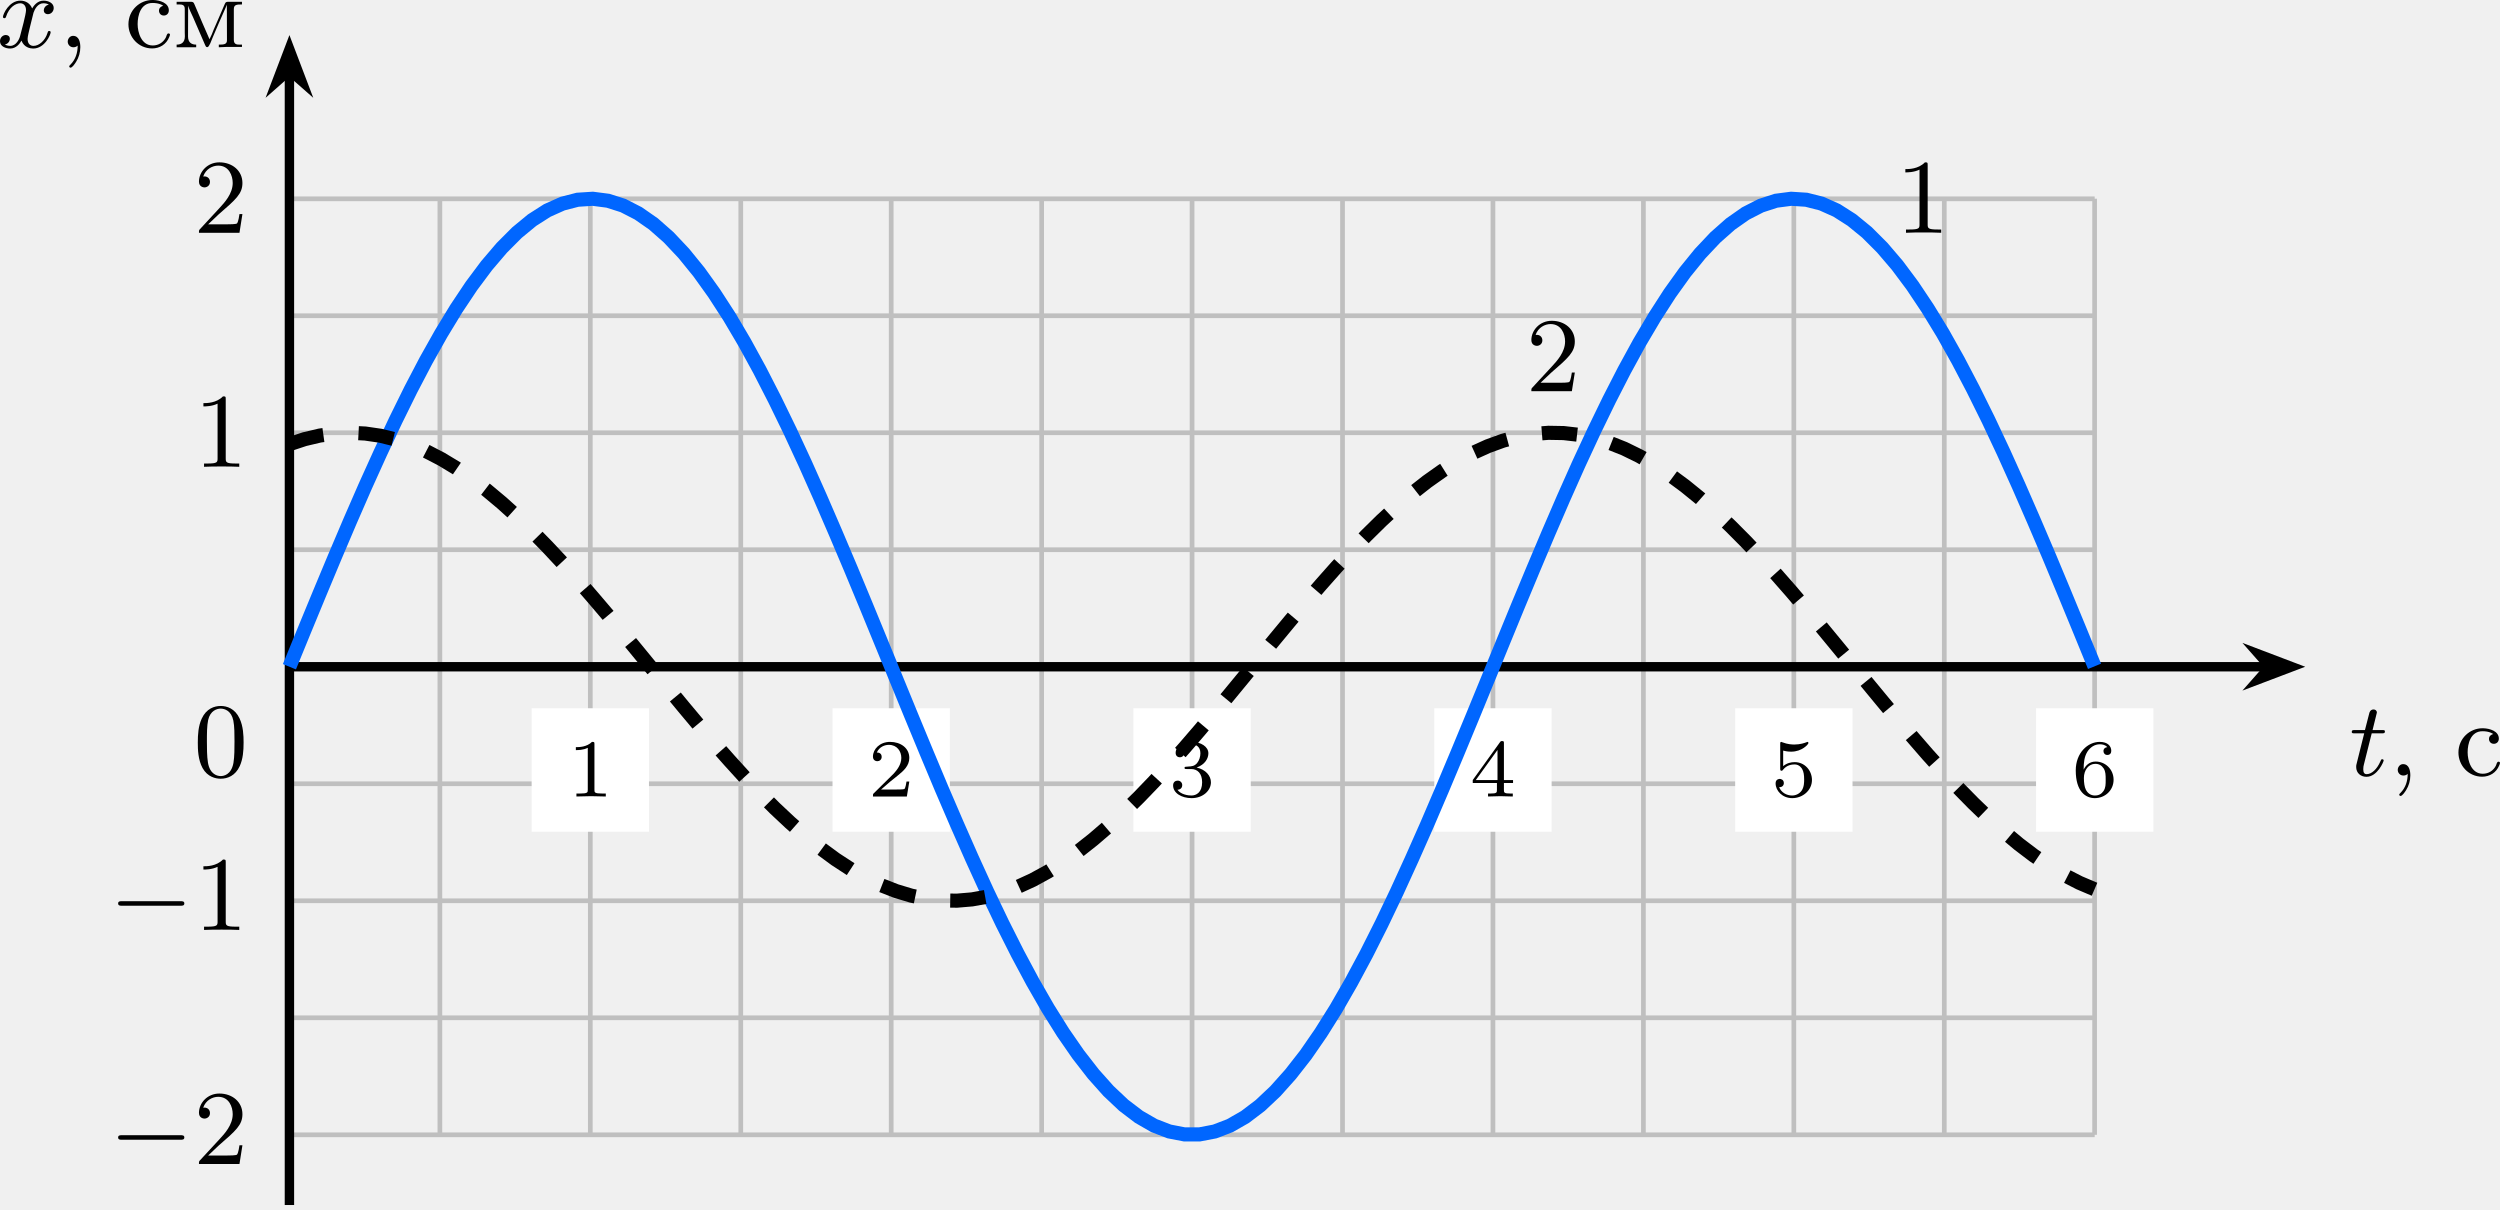
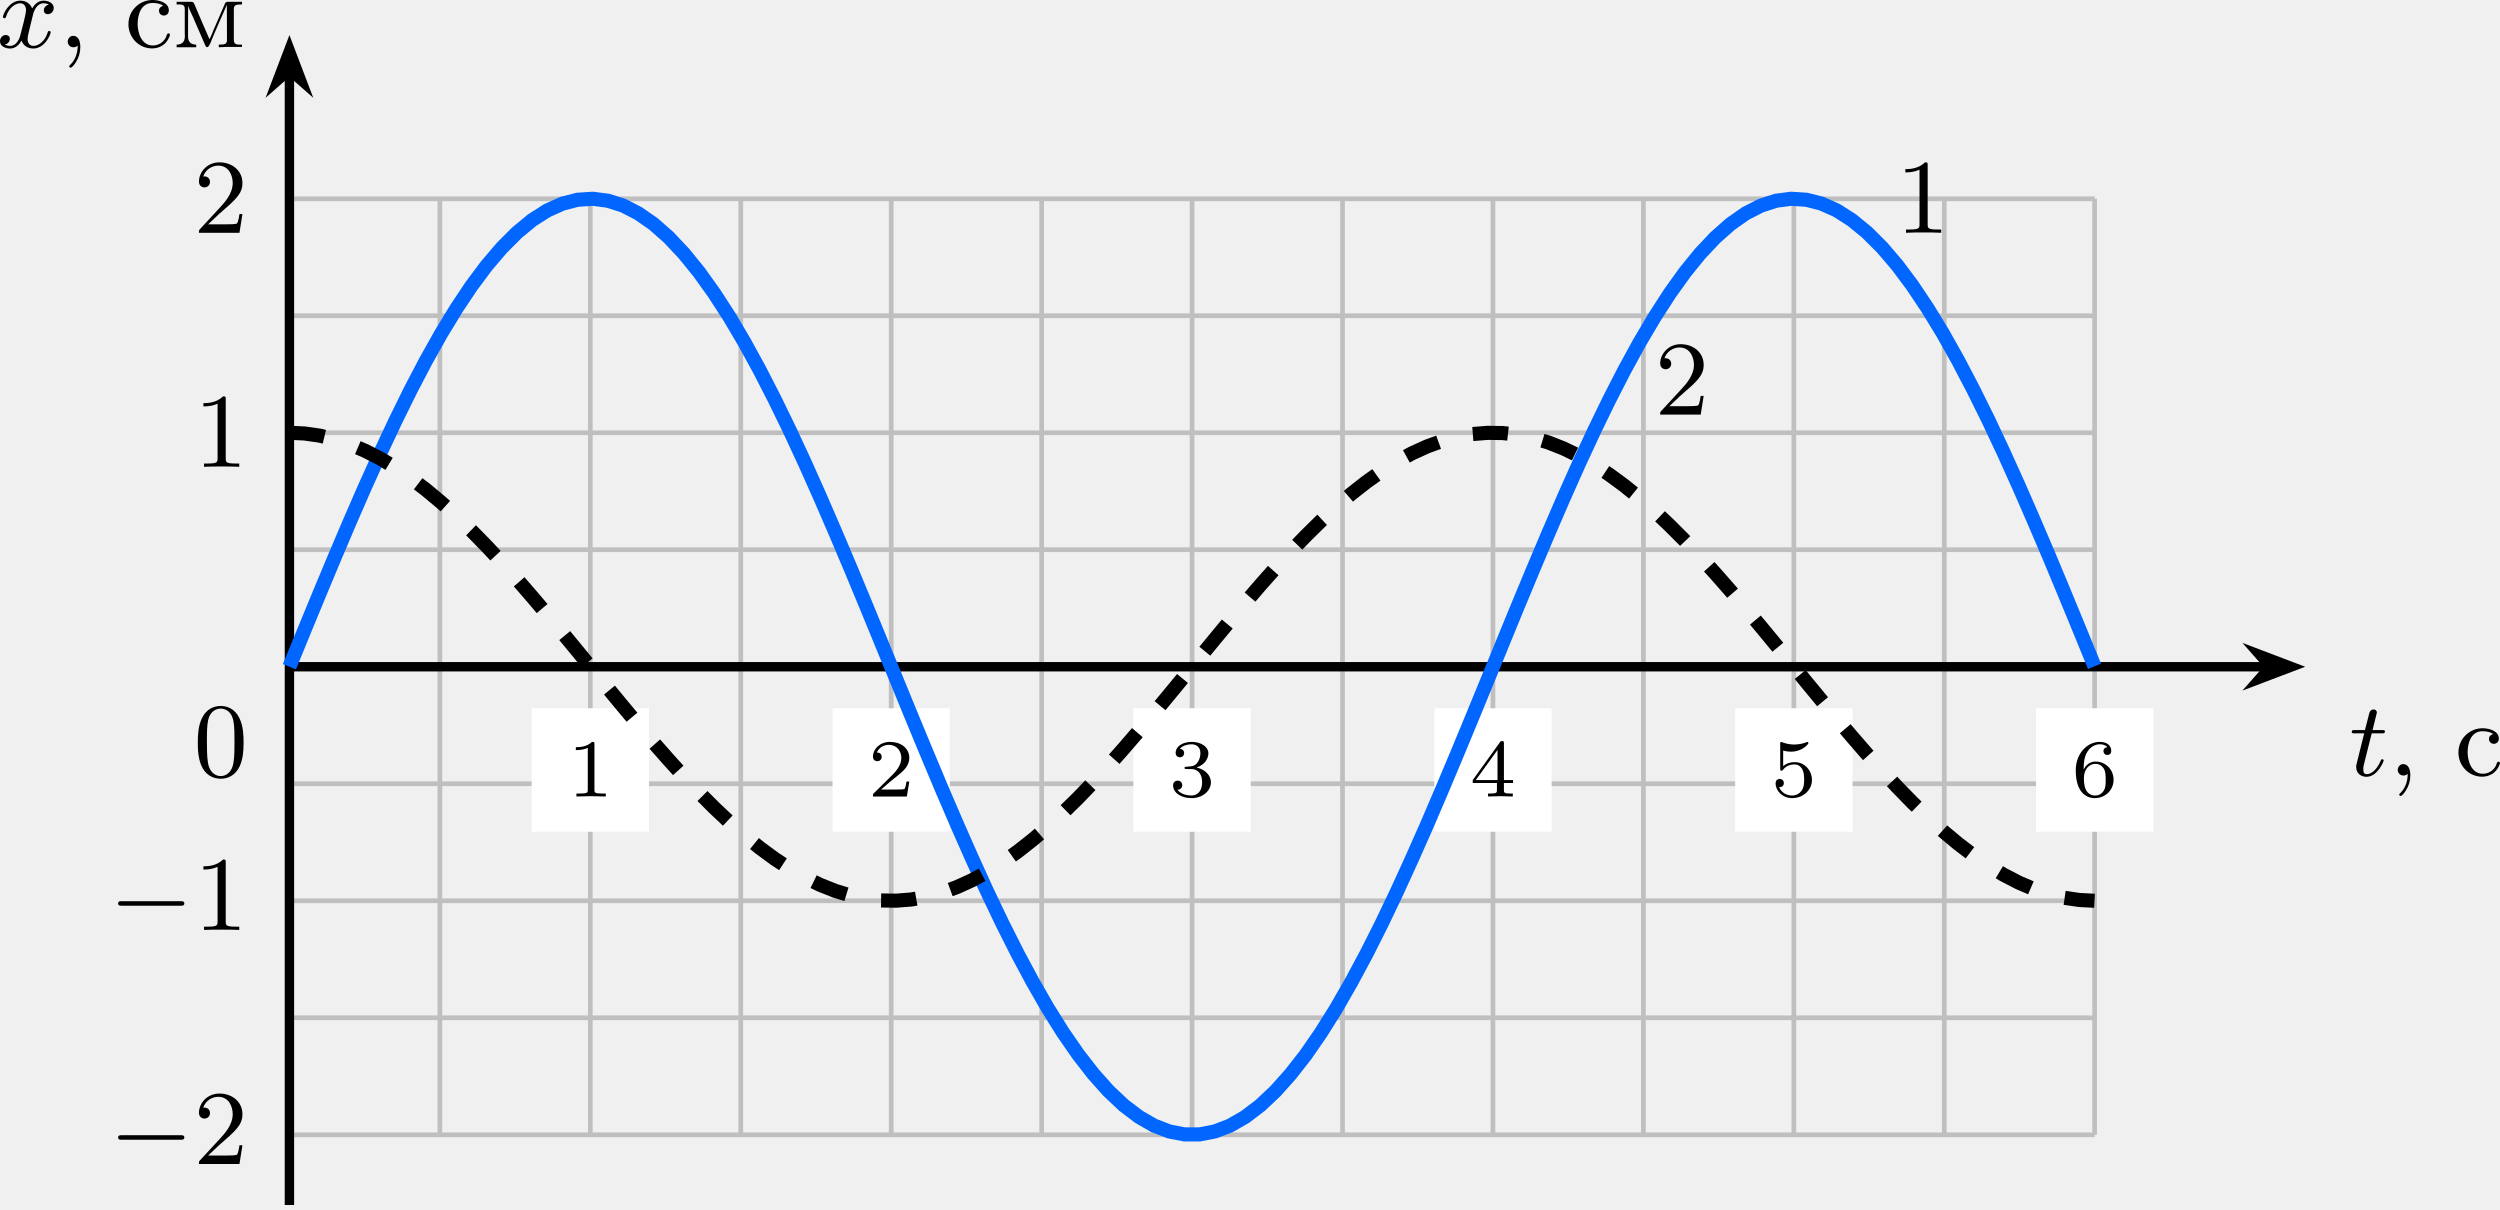
<svg xmlns="http://www.w3.org/2000/svg" xmlns:xlink="http://www.w3.org/1999/xlink" version="1.1" width="275.567pt" height="133.343pt" viewBox="-66.419 -66.845 211.975 102.571">
  <defs>
    <path id="g2-48" d="M4.241-2.869C4.241-3.47 4.214-4.241 3.9-4.914C3.506-5.756 2.824-5.972 2.304-5.972C1.766-5.972 1.085-5.756 .69-4.896C.403-4.277 .359-3.551 .359-2.869C.359-2.286 .377-1.417 .762-.708C1.184 .054 1.883 .197 2.295 .197C2.878 .197 3.542-.054 3.918-.879C4.187-1.479 4.241-2.152 4.241-2.869ZM2.304-.027C2.035-.027 1.39-.152 1.219-1.166C1.13-1.695 1.13-2.466 1.13-2.977C1.13-3.587 1.13-4.295 1.237-4.788C1.417-5.586 1.991-5.747 2.295-5.747C2.636-5.747 3.201-5.568 3.371-4.734C3.47-4.241 3.47-3.542 3.47-2.977C3.47-2.421 3.47-1.668 3.38-1.139C3.192-.117 2.529-.027 2.304-.027Z" />
    <path id="g2-49" d="M2.726-5.73C2.726-5.954 2.717-5.972 2.493-5.972C1.937-5.398 1.112-5.398 .834-5.398V-5.12C1.004-5.12 1.551-5.12 2.035-5.353V-.717C2.035-.386 2.008-.278 1.175-.278H.888V0C1.21-.027 2.008-.027 2.376-.027S3.551-.027 3.873 0V-.278H3.587C2.753-.278 2.726-.386 2.726-.717V-5.73Z" />
    <path id="g2-50" d="M4.142-1.587H3.891C3.873-1.47 3.802-.941 3.685-.798C3.631-.717 3.013-.717 2.833-.717H1.237L2.125-1.56C3.596-2.833 4.142-3.309 4.142-4.223C4.142-5.254 3.291-5.972 2.188-5.972C1.157-5.972 .457-5.156 .457-4.34C.457-3.891 .843-3.847 .924-3.847C1.121-3.847 1.39-3.99 1.39-4.313C1.39-4.582 1.201-4.779 .924-4.779C.879-4.779 .852-4.779 .816-4.77C1.031-5.407 1.605-5.694 2.089-5.694C3.004-5.694 3.318-4.842 3.318-4.223C3.318-3.309 2.627-2.564 2.197-2.098L.556-.323C.457-.224 .457-.206 .457 0H3.891L4.142-1.587Z" />
    <path id="g0-0" d="M6.052-2.053C6.214-2.053 6.384-2.053 6.384-2.251C6.384-2.439 6.205-2.439 6.052-2.439H1.103C.95-2.439 .771-2.439 .771-2.251C.771-2.053 .941-2.053 1.103-2.053H6.052Z" />
    <path id="g4-49" d="M2.336-4.435C2.336-4.624 2.322-4.631 2.127-4.631C1.681-4.191 1.046-4.184 .76-4.184V-3.933C.928-3.933 1.388-3.933 1.771-4.129V-.572C1.771-.342 1.771-.251 1.074-.251H.809V0C.934-.007 1.792-.028 2.05-.028C2.267-.028 3.145-.007 3.299 0V-.251H3.034C2.336-.251 2.336-.342 2.336-.572V-4.435Z" />
    <path id="g4-50" d="M3.522-1.269H3.285C3.264-1.116 3.194-.704 3.103-.635C3.048-.593 2.511-.593 2.413-.593H1.13C1.862-1.241 2.106-1.437 2.525-1.764C3.041-2.176 3.522-2.608 3.522-3.271C3.522-4.115 2.783-4.631 1.89-4.631C1.025-4.631 .439-4.024 .439-3.382C.439-3.027 .739-2.992 .809-2.992C.976-2.992 1.179-3.11 1.179-3.361C1.179-3.487 1.13-3.731 .767-3.731C.983-4.226 1.458-4.38 1.785-4.38C2.483-4.38 2.845-3.836 2.845-3.271C2.845-2.664 2.413-2.183 2.19-1.932L.509-.272C.439-.209 .439-.195 .439 0H3.313L3.522-1.269Z" />
    <path id="g4-51" d="M1.904-2.329C2.448-2.329 2.838-1.953 2.838-1.206C2.838-.342 2.336-.084 1.932-.084C1.653-.084 1.039-.16 .746-.572C1.074-.586 1.151-.816 1.151-.962C1.151-1.186 .983-1.346 .767-1.346C.572-1.346 .377-1.227 .377-.941C.377-.286 1.102 .139 1.946 .139C2.915 .139 3.585-.509 3.585-1.206C3.585-1.75 3.138-2.294 2.371-2.455C3.103-2.72 3.368-3.243 3.368-3.668C3.368-4.219 2.734-4.631 1.96-4.631S.593-4.254 .593-3.696C.593-3.459 .746-3.327 .955-3.327C1.172-3.327 1.311-3.487 1.311-3.682C1.311-3.884 1.172-4.031 .955-4.045C1.2-4.352 1.681-4.428 1.939-4.428C2.253-4.428 2.692-4.275 2.692-3.668C2.692-3.375 2.594-3.055 2.413-2.838C2.183-2.573 1.988-2.559 1.639-2.538C1.465-2.525 1.451-2.525 1.416-2.518C1.402-2.518 1.346-2.504 1.346-2.427C1.346-2.329 1.409-2.329 1.527-2.329H1.904Z" />
    <path id="g4-52" d="M3.689-1.144V-1.395H2.915V-4.505C2.915-4.652 2.915-4.7 2.762-4.7C2.678-4.7 2.65-4.7 2.58-4.603L.272-1.395V-1.144H2.322V-.572C2.322-.335 2.322-.251 1.757-.251H1.569V0C1.918-.014 2.364-.028 2.615-.028C2.873-.028 3.32-.014 3.668 0V-.251H3.48C2.915-.251 2.915-.335 2.915-.572V-1.144H3.689ZM2.371-3.947V-1.395H.53L2.371-3.947Z" />
    <path id="g4-53" d="M1.081-3.891C1.437-3.801 1.646-3.801 1.757-3.801C2.678-3.801 3.222-4.428 3.222-4.533C3.222-4.61 3.173-4.631 3.138-4.631C3.124-4.631 3.11-4.631 3.082-4.61C2.915-4.547 2.545-4.407 2.029-4.407C1.834-4.407 1.465-4.421 1.011-4.596C.941-4.631 .928-4.631 .921-4.631C.83-4.631 .83-4.554 .83-4.442V-2.385C.83-2.267 .83-2.183 .941-2.183C1.004-2.183 1.011-2.197 1.081-2.28C1.381-2.664 1.806-2.72 2.05-2.72C2.469-2.72 2.657-2.385 2.692-2.329C2.817-2.099 2.859-1.834 2.859-1.43C2.859-1.22 2.859-.809 2.65-.502C2.476-.251 2.176-.084 1.834-.084C1.381-.084 .914-.335 .739-.795C1.004-.774 1.137-.948 1.137-1.137C1.137-1.437 .879-1.492 .788-1.492C.774-1.492 .439-1.492 .439-1.116C.439-.488 1.011 .139 1.848 .139C2.741 .139 3.522-.523 3.522-1.402C3.522-2.19 2.922-2.915 2.057-2.915C1.75-2.915 1.388-2.838 1.081-2.573V-3.891Z" />
    <path id="g4-54" d="M1.046-2.28C1.046-2.852 1.095-3.368 1.36-3.794C1.597-4.17 1.974-4.428 2.42-4.428C2.629-4.428 2.908-4.373 3.048-4.184C2.873-4.17 2.727-4.052 2.727-3.85C2.727-3.675 2.845-3.522 3.055-3.522S3.389-3.661 3.389-3.864C3.389-4.268 3.096-4.631 2.406-4.631C1.402-4.631 .377-3.71 .377-2.211C.377-.404 1.227 .139 1.995 .139C2.845 .139 3.585-.509 3.585-1.423C3.585-2.308 2.88-2.964 2.064-2.964C1.506-2.964 1.2-2.594 1.046-2.28ZM1.995-.084C1.646-.084 1.374-.286 1.227-.593C1.123-.802 1.067-1.151 1.067-1.569C1.067-2.246 1.471-2.769 2.029-2.769C2.35-2.769 2.566-2.643 2.741-2.385C2.908-2.12 2.915-1.827 2.915-1.423C2.915-1.025 2.915-.732 2.727-.46C2.559-.216 2.336-.084 1.995-.084Z" />
    <path id="g3-44" d="M1.632-.152C1.632 .448 1.462 1.022 1.013 1.47C.977 1.506 .915 1.56 .915 1.614C.915 1.677 .977 1.722 1.022 1.722C1.175 1.722 1.39 1.399 1.497 1.228C1.731 .861 1.856 .421 1.856-.018C1.856-.403 1.766-.977 1.237-.977C.968-.977 .789-.717 .789-.493C.789-.224 .995-.009 1.264-.009C1.408-.009 1.533-.054 1.632-.152Z" />
    <path id="g3-236" d="M.296-3.865V-3.64H.502C.762-3.64 .986-3.604 .986-3.264V-1.255C.986-1.157 .995-1.049 .995-.941C.995-.403 .681-.233 .296-.233V-.009H1.955V-.233C1.569-.233 1.264-.403 1.264-.924L1.273-3.533C1.363-3.228 1.542-2.878 1.686-2.564C2.035-1.775 2.376-.977 2.717-.188C2.753-.108 2.789-.018 2.887-.018H2.905C3.067-.036 3.246-.583 3.362-.861C3.703-1.668 4.053-2.475 4.411-3.273C4.456-3.389 4.519-3.506 4.555-3.622L4.564-.601C4.564-.26 4.313-.233 3.873-.233V-.009L4.492-.036H5.837V-.233H5.64C5.371-.233 5.147-.269 5.147-.637V-3.237C5.147-3.613 5.362-3.64 5.837-3.64V-3.865H4.654C4.411-3.865 4.411-3.721 4.34-3.587C4.053-2.887 3.73-2.197 3.434-1.497C3.335-1.237 3.219-.941 3.084-.69C2.672-1.65 2.233-2.609 1.838-3.578C1.766-3.73 1.757-3.865 1.515-3.865H.296Z" />
    <path id="g3-241" d="M3.255-3.533C3.058-3.461 2.896-3.353 2.896-3.111C2.896-2.896 3.049-2.699 3.309-2.699C3.542-2.699 3.73-2.869 3.73-3.138C3.73-3.775 2.968-3.999 2.421-4.017H2.331C1.291-4.017 .305-3.174 .305-1.955C.305-.861 1.166 .09 2.313 .09C2.941 .09 3.515-.242 3.766-.879C3.784-.933 3.829-1.013 3.829-1.076C3.829-1.148 3.766-1.184 3.703-1.184C3.551-1.184 3.542-.95 3.47-.825C3.255-.421 2.86-.161 2.367-.161C1.39-.161 1.085-1.282 1.085-1.973C1.085-2.708 1.336-3.766 2.349-3.766C2.591-3.766 2.851-3.73 3.075-3.631C3.138-3.604 3.192-3.56 3.255-3.533Z" />
    <path id="g1-116" d="M1.91-3.587H2.762C2.923-3.587 3.031-3.587 3.031-3.748C3.031-3.865 2.941-3.865 2.78-3.865H1.982L2.349-5.353C2.349-5.496 2.233-5.613 2.071-5.613C1.784-5.613 1.713-5.353 1.695-5.263L1.336-3.865H.493C.323-3.865 .215-3.865 .215-3.703C.215-3.587 .314-3.587 .475-3.587H1.273L.664-1.148C.592-.879 .592-.861 .592-.735C.592-.206 .995 .099 1.462 .099C2.394 .099 2.923-1.193 2.923-1.282C2.923-1.327 2.896-1.39 2.806-1.39S2.708-1.363 2.645-1.21C2.367-.565 1.919-.126 1.479-.126C1.3-.126 1.193-.242 1.193-.538C1.193-.735 1.219-.843 1.255-.977L1.91-3.587Z" />
    <path id="g1-120" d="M4.411-3.622C4.08-3.56 3.981-3.273 3.981-3.138C3.981-2.968 4.107-2.815 4.331-2.815C4.582-2.815 4.824-3.031 4.824-3.344C4.824-3.757 4.376-3.963 3.954-3.963C3.416-3.963 3.102-3.488 2.995-3.3C2.824-3.739 2.43-3.963 2-3.963C1.04-3.963 .52-2.815 .52-2.582C.52-2.502 .583-2.475 .646-2.475C.726-2.475 .753-2.52 .771-2.573C1.049-3.461 1.641-3.739 1.982-3.739C2.242-3.739 2.475-3.569 2.475-3.147C2.475-2.824 2.089-1.39 1.973-.959C1.901-.681 1.632-.126 1.139-.126C.959-.126 .771-.188 .681-.242C.924-.287 1.103-.493 1.103-.726C1.103-.95 .933-1.049 .762-1.049C.502-1.049 .269-.825 .269-.52C.269-.081 .753 .099 1.13 .099C1.65 .099 1.955-.332 2.089-.574C2.313 .018 2.842 .099 3.084 .099C4.053 .099 4.564-1.067 4.564-1.282C4.564-1.327 4.537-1.39 4.447-1.39C4.349-1.39 4.34-1.354 4.295-1.219C4.098-.574 3.578-.126 3.111-.126C2.851-.126 2.609-.287 2.609-.717C2.609-.915 2.735-1.408 2.815-1.748C2.851-1.91 3.093-2.878 3.111-2.941C3.219-3.264 3.488-3.739 3.945-3.739C4.107-3.739 4.277-3.712 4.411-3.622Z" />
  </defs>
  <g id="page1">
    <path d="M-41.879 29.375H111.191M-41.879 19.453H111.191M-41.879 9.531H111.191M-41.879-.391H111.191M-41.879-10.312H111.191M-41.879-20.234H111.191M-41.879-30.152H111.191M-41.879-40.074H111.191M-41.879-49.988H111.191M-41.879 29.375V-49.996M-29.121 29.375V-49.996M-16.367 29.375V-49.996M-3.609 29.375V-49.996M9.145 29.375V-49.996M21.902 29.375V-49.996M34.656 29.375V-49.996M47.414 29.375V-49.996M60.168 29.375V-49.996M72.926 29.375V-49.996M85.68 29.375V-49.996M98.437 29.375V-49.996M111.184 29.375V-49.996" stroke="#bfbfbf" fill="none" stroke-width=".399" stroke-miterlimit="10" />
    <path d="M-41.879-10.312H125.828" stroke="#000" fill="none" stroke-width=".797" stroke-miterlimit="10" />
    <path d="M127.918-10.312L125.078-11.391L126.028-10.312L125.078-9.234Z" />
    <path d="M127.918-10.312L125.078-11.391L126.028-10.312L125.078-9.234Z" stroke="#000" fill="none" stroke-width=".797" stroke-miterlimit="10" />
    <g transform="matrix(1 0 0 1 174.648 9.23334)">
      <use x="-41.879" y="-10.312" xlink:href="#g1-116" />
      <use x="-38.551" y="-10.312" xlink:href="#g3-44" />
      <use x="-32.921" y="-10.312" xlink:href="#g3-241" />
    </g>
    <path d="M-41.879 35.328V-60.664" stroke="#000" fill="none" stroke-width=".797" stroke-miterlimit="10" />
    <path d="M-41.879-62.75L-42.957-59.914L-41.879-60.863L-40.801-59.914Z" />
    <path d="M-41.879-62.75L-42.957-59.914L-41.879-60.863L-40.801-59.914Z" stroke="#000" fill="none" stroke-width=".797" stroke-miterlimit="10" />
    <g transform="matrix(1 0 0 1 -24.8091 -52.5164)">
      <use x="-41.879" y="-10.312" xlink:href="#g1-120" />
      <use x="-36.656" y="-10.312" xlink:href="#g3-44" />
      <use x="-31.025" y="-10.312" xlink:href="#g3-241" />
      <use x="-26.93" y="-10.312" xlink:href="#g3-236" />
    </g>
    <rect x="-41.879" y="-17.795" height="10.472" width="9.949" transform="matrix(1 0 0 1 20.5375 11.00214)" fill="#fff" />
    <g transform="matrix(1 0 0 1 20.5375 11.00214)">
      <use x="-38.89" y="-10.312" xlink:href="#g4-49" />
    </g>
    <rect x="-41.879" y="-17.795" height="10.472" width="9.949" transform="matrix(1 0 0 1 46.04944 11.00214)" fill="#fff" />
    <g transform="matrix(1 0 0 1 46.04944 11.00214)">
      <use x="-38.89" y="-10.312" xlink:href="#g4-50" />
    </g>
    <rect x="-41.879" y="-17.795" height="10.472" width="9.949" transform="matrix(1 0 0 1 71.5614 11.00214)" fill="#fff" />
    <g transform="matrix(1 0 0 1 71.5614 11.00214)">
      <use x="-38.89" y="-10.312" xlink:href="#g4-51" />
    </g>
    <rect x="-41.879" y="-17.795" height="10.472" width="9.949" transform="matrix(1 0 0 1 97.0734 11.00214)" fill="#fff" />
    <g transform="matrix(1 0 0 1 97.0734 11.00214)">
      <use x="-38.89" y="-10.312" xlink:href="#g4-52" />
    </g>
    <rect x="-41.879" y="-17.795" height="10.472" width="9.949" transform="matrix(1 0 0 1 122.5853 11.00214)" fill="#fff" />
    <g transform="matrix(1 0 0 1 122.5853 11.00214)">
      <use x="-38.89" y="-10.312" xlink:href="#g4-53" />
    </g>
    <rect x="-41.879" y="-17.795" height="10.472" width="9.949" transform="matrix(1 0 0 1 148.097 11.00214)" fill="#fff" />
    <g transform="matrix(1 0 0 1 148.097 11.00214)">
      <use x="-38.89" y="-10.312" xlink:href="#g4-54" />
    </g>
    <g transform="matrix(1 0 0 1 -15.2944 42.1594)">
      <use x="-41.879" y="-10.312" xlink:href="#g0-0" />
      <use x="-34.711" y="-10.312" xlink:href="#g2-50" />
    </g>
    <g transform="matrix(1 0 0 1 -15.2944 22.3168)">
      <use x="-41.879" y="-10.312" xlink:href="#g0-0" />
      <use x="-34.711" y="-10.312" xlink:href="#g2-49" />
    </g>
    <g transform="matrix(1 0 0 1 -8.1267 -16.9535)">
      <use x="-41.879" y="-10.312" xlink:href="#g2-49" />
    </g>
    <g transform="matrix(1 0 0 1 -8.1267 -36.7962)">
      <use x="-41.879" y="-10.312" xlink:href="#g2-50" />
    </g>
    <g transform="matrix(1 0 0 1 -8.1267 9.29738)">
      <use x="-41.879" y="-10.312" xlink:href="#g2-48" />
    </g>
    <path d="M-41.879-10.312L-40.594-13.449L-39.305-16.57L-38.02-19.648L-36.734-22.672L-35.449-25.617L-34.16-28.465L-32.875-31.199L-31.59-33.805L-30.305-36.262L-29.016-38.555L-27.73-40.672L-26.445-42.598L-25.16-44.32L-23.871-45.832L-22.586-47.121L-21.301-48.18L-20.016-49L-18.727-49.578L-17.441-49.91L-16.156-49.992L-14.867-49.824L-13.582-49.414L-12.297-48.754L-11.012-47.859L-9.723-46.723L-8.438-45.359L-7.152-43.777L-5.867-41.984L-4.578-39.992L-3.293-37.816L-2.008-35.469L-.723-32.961L.566-30.312L1.852-27.539L3.137-24.656L4.422-21.684L5.711-18.641L6.996-15.547L8.281-12.418L9.57-9.277L10.855-6.141L12.141-3.035L13.426 .031L14.715 3.027L16 5.941L17.285 8.758L18.57 11.449L19.859 14.008L21.145 16.41L22.43 18.648L23.715 20.703L25.004 22.566L26.289 24.219L27.574 25.66L28.859 26.871L30.148 27.852L31.434 28.594L32.719 29.09L34.008 29.34H35.293L36.578 29.094L37.863 28.602L39.152 27.863L40.438 26.887L41.723 25.676L43.008 24.238L44.297 22.59L45.582 20.727L46.867 18.676L48.152 16.438L49.441 14.035L50.727 11.48L52.012 8.789L53.297 5.977L54.586 3.066L55.871 .066L57.156-2.996L58.445-6.105L59.73-9.238L61.016-12.379L62.301-15.508L63.59-18.605L64.875-21.648L66.16-24.621L67.445-27.504L68.734-30.281L70.02-32.93L71.305-35.438L72.59-37.789L73.879-39.969L75.164-41.965L76.449-43.758L77.738-45.344L79.023-46.707L80.309-47.844L81.594-48.746L82.883-49.406L84.168-49.824L85.453-49.992L86.738-49.91L88.027-49.582L89.312-49.008L90.598-48.188L91.883-47.137L93.172-45.848L94.457-44.344L95.742-42.621L97.027-40.695L98.316-38.582L99.602-36.289L100.887-33.836L102.176-31.234L103.461-28.5L104.746-25.652L106.031-22.707L107.32-19.688L108.605-16.605L109.891-13.488L111.176-10.348" stroke="#06f" fill="none" stroke-width="1.196" stroke-miterlimit="10" />
-     <path d="M-41.879-29.184L-40.594-29.609L-39.305-29.914L-38.02-30.094L-36.734-30.152L-35.449-30.086L-34.16-29.898L-32.875-29.582L-31.59-29.148L-30.305-28.598L-29.016-27.93L-27.73-27.156L-26.445-26.273L-25.16-25.289L-23.871-24.211L-22.586-23.051L-21.301-21.805L-20.016-20.492L-18.727-19.113L-17.441-17.676L-16.156-16.195L-14.867-14.68L-13.582-13.133L-12.297-11.57L-11.012-10L-9.723-8.434L-8.438-6.875L-7.152-5.34L-5.867-3.836L-4.578-2.375L-3.293-.961L-2.008 .395L-.723 1.684L.566 2.894L1.852 4.027L3.137 5.066L4.422 6.012L5.711 6.852L6.996 7.586L8.281 8.207L9.57 8.711L10.855 9.098L12.141 9.363L13.426 9.504L14.715 9.523L16 9.414L17.285 9.184L18.57 8.832L19.859 8.359L21.145 7.769L22.43 7.066L23.715 6.254L25.004 5.336L26.289 4.32L27.574 3.215L28.859 2.023L30.148 .758L31.434-.578L32.719-1.98L34.008-3.43L35.293-4.922L36.578-6.449L37.863-8.004L39.152-9.57L40.438-11.141L41.723-12.703L43.008-14.254L44.297-15.781L45.582-17.273L46.867-18.723L48.152-20.117L49.441-21.449L50.727-22.715L52.012-23.902L53.297-25L54.586-26.012L55.871-26.922L57.156-27.727L58.445-28.426L59.73-29.008L61.016-29.477L62.301-29.824L63.59-30.047L64.875-30.148L66.16-30.125L67.445-29.977L68.734-29.703L70.02-29.312L71.305-28.801L72.59-28.172L73.879-27.434L75.164-26.586L76.449-25.637L77.738-24.59L79.023-23.457L80.309-22.238L81.594-20.945L82.883-19.59L84.168-18.172L85.453-16.707L86.738-15.199L88.027-13.664L89.312-12.105L90.598-10.539L91.883-8.969L93.172-7.406L94.457-5.863L95.742-4.348L97.027-2.867L98.316-1.438L99.602-.059L100.887 1.25L102.176 2.492L103.461 3.648L104.746 4.723L106.031 5.699L107.32 6.574L108.605 7.348L109.891 8.008L111.176 8.555" stroke="#000" fill="none" stroke-width="1.196" stroke-miterlimit="10" stroke-dasharray="2.989 2.989" />
+     <path d="M-41.879-30.152L-40.594-30.09L-39.305-29.906L-38.02-29.598L-36.734-29.168L-35.449-28.617L-34.16-27.957L-32.875-27.184L-31.59-26.305L-30.305-25.324L-29.016-24.25L-27.73-23.09L-26.445-21.848L-25.16-20.535L-23.871-19.156L-22.586-17.727L-21.301-16.246L-20.016-14.73L-18.727-13.184L-17.441-11.625L-16.156-10.055L-14.867-8.484L-13.582-6.926L-12.297-5.391L-11.012-3.887L-9.723-2.422L-8.438-1.004L-7.152 .352L-5.867 1.641L-4.578 2.856L-3.293 3.992L-2.008 5.035L-.723 5.981L.566 6.824L1.852 7.562L3.137 8.188L4.422 8.699L5.711 9.09L6.996 9.355L8.281 9.504L9.57 9.523L10.855 9.422L12.141 9.195L13.426 8.844L14.715 8.375L16 7.789L17.285 7.09L18.57 6.281L19.859 5.367L21.145 4.356L22.43 3.254L23.715 2.066L25.004 .801L26.289-.535L27.574-1.93L28.859-3.379L30.148-4.875L31.434-6.398L32.719-7.949L34.008-9.516L35.293-11.086L36.578-12.652L37.863-14.203L39.152-15.73L40.438-17.227L41.723-18.676L43.008-20.07L44.297-21.406L45.582-22.672L46.867-23.863L48.152-24.969L49.441-25.98L50.727-26.895L52.012-27.703L53.297-28.406L54.586-28.992L55.871-29.461L57.156-29.812L58.445-30.043L59.73-30.145L61.016-30.125L62.301-29.98L63.59-29.715L64.875-29.324L66.16-28.816L67.445-28.195L68.734-27.457L70.02-26.613L71.305-25.668L72.59-24.625L73.879-23.496L75.164-22.281L76.449-20.992L77.738-19.637L79.023-18.219L80.309-16.754L81.594-15.25L82.883-13.715L84.168-12.156L85.453-10.59L86.738-9.02L88.027-7.457L89.312-5.914L90.598-4.395L91.883-2.914L93.172-1.484L94.457-.105L95.742 1.211L97.027 2.453L98.316 3.613L99.602 4.688L100.887 5.668L102.176 6.551L103.461 7.324L104.746 7.988L106.031 8.539L107.32 8.969L108.605 9.277L109.891 9.465L111.176 9.531" stroke="#000" fill="none" stroke-width="1.196" stroke-miterlimit="10" stroke-dasharray="2.989 2.989" />
    <g transform="matrix(1 0 0 1 136.1811 -36.7962)">
      <use x="-41.879" y="-10.312" xlink:href="#g2-49" />
    </g>
-     <g transform="matrix(1 0 0 1 104.8463 -23.3617)">
+     <g transform="matrix(1 0 0 1 115.7714 -21.3773)">
      <use x="-41.879" y="-10.312" xlink:href="#g2-50" />
    </g>
  </g>
</svg>
